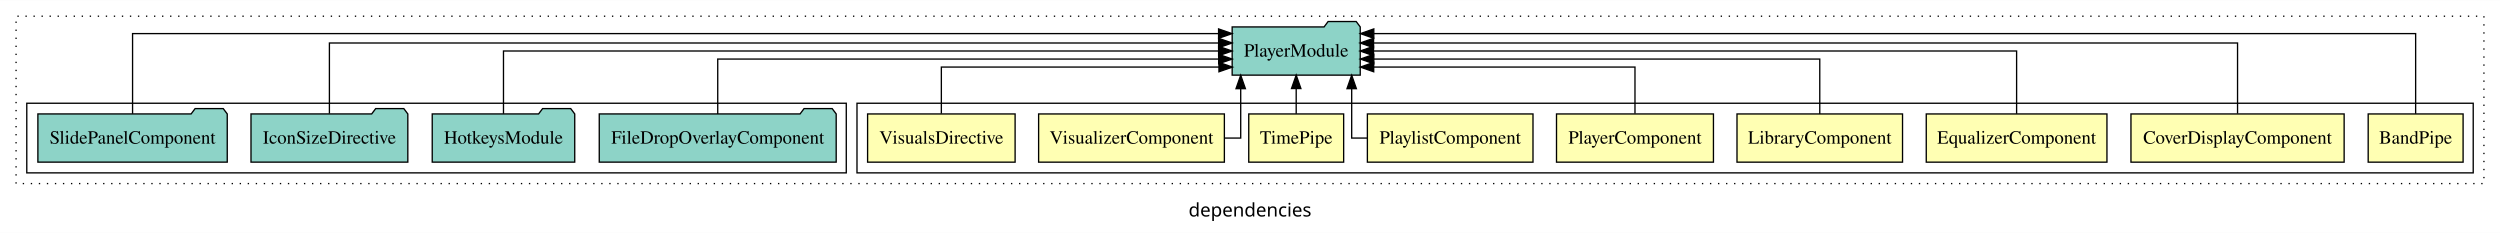
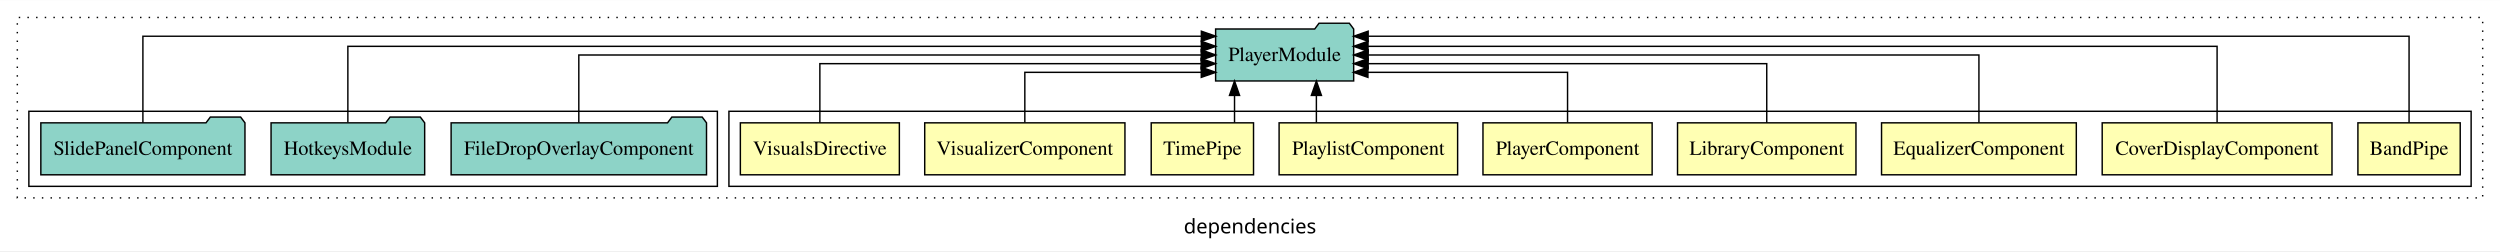
- <svg xmlns="http://www.w3.org/2000/svg" width="1867pt" height="174pt" viewBox="0.00 0.00 1867.00 173.80">
+ <svg xmlns="http://www.w3.org/2000/svg" width="1732pt" height="174pt" viewBox="0.00 0.00 1732.00 173.80">
  <g id="graph0" class="graph" transform="scale(1 1) rotate(0) translate(4 169.8)">
-     <polygon fill="white" stroke="transparent" points="-4,4 -4,-169.8 1863,-169.8 1863,4 -4,4" />
-     <text text-anchor="middle" x="929.5" y="-8.2" font-family="sans-serif" font-size="14.00">dependencies</text>
+     <polygon fill="white" stroke="transparent" points="-4,4 -4,-169.8 1728,-169.8 1728,4 -4,4" />
+     <text text-anchor="middle" x="862" y="-8.2" font-family="sans-serif" font-size="14.00">dependencies</text>
    <g id="clust1" class="cluster">
-       <polygon fill="none" stroke="black" stroke-dasharray="1,5" points="8,-32.8 8,-157.8 1851,-157.8 1851,-32.8 8,-32.8" />
+       <polygon fill="none" stroke="black" stroke-dasharray="1,5" points="8,-32.8 8,-157.8 1716,-157.8 1716,-32.8 8,-32.8" />
    </g>
    <g id="clust2" class="cluster">
-       <polygon fill="none" stroke="black" points="636,-40.8 636,-92.8 1843,-92.8 1843,-40.8 636,-40.8" />
+       <polygon fill="none" stroke="black" points="501,-40.8 501,-92.8 1708,-92.8 1708,-40.8 501,-40.8" />
    </g>
    <g id="clust12" class="cluster">
-       <polygon fill="none" stroke="black" points="16,-40.8 16,-92.8 628,-92.8 628,-40.8 16,-40.8" />
+       <polygon fill="none" stroke="black" points="16,-40.8 16,-92.8 493,-92.8 493,-40.8 16,-40.8" />
    </g>
    <g id="node1" class="node">
-       <polygon fill="#ffffb3" stroke="black" points="1835.44,-84.8 1764.56,-84.8 1764.56,-48.8 1835.44,-48.8 1835.44,-84.8" />
-       <text text-anchor="middle" x="1800" y="-62.6" font-family="Times,serif" font-size="14.00">BandPipe</text>
+       <polygon fill="#ffffb3" stroke="black" points="1700.44,-84.8 1629.56,-84.8 1629.56,-48.8 1700.44,-48.8 1700.44,-84.8" />
+       <text text-anchor="middle" x="1665" y="-62.6" font-family="Times,serif" font-size="14.00">BandPipe</text>
    </g>
    <g id="node10" class="node">
-       <polygon fill="#8dd3c7" stroke="black" points="1011.82,-149.8 1008.82,-153.8 987.82,-153.8 984.82,-149.8 916.18,-149.8 916.18,-113.8 1011.82,-113.8 1011.82,-149.8" />
-       <text text-anchor="middle" x="964" y="-127.6" font-family="Times,serif" font-size="14.00">PlayerModule</text>
+       <polygon fill="#8dd3c7" stroke="black" points="933.82,-149.8 930.82,-153.8 909.82,-153.8 906.82,-149.8 838.18,-149.8 838.18,-113.8 933.82,-113.8 933.82,-149.8" />
+       <text text-anchor="middle" x="886" y="-127.6" font-family="Times,serif" font-size="14.00">PlayerModule</text>
    </g>
    <g id="edge1" class="edge">
-       <path fill="none" stroke="black" d="M1800,-84.89C1800,-107.93 1800,-144.8 1800,-144.8 1800,-144.8 1021.95,-144.8 1021.95,-144.8" />
-       <polygon fill="black" stroke="black" points="1021.95,-141.3 1011.95,-144.8 1021.95,-148.3 1021.95,-141.3" />
+       <path fill="none" stroke="black" d="M1665,-84.89C1665,-107.93 1665,-144.8 1665,-144.8 1665,-144.8 943.85,-144.8 943.85,-144.8" />
+       <polygon fill="black" stroke="black" points="943.85,-141.3 933.85,-144.8 943.85,-148.3 943.85,-141.3" />
    </g>
    <g id="node2" class="node">
-       <polygon fill="#ffffb3" stroke="black" points="1746.6,-84.8 1587.4,-84.8 1587.4,-48.8 1746.6,-48.8 1746.6,-84.8" />
-       <text text-anchor="middle" x="1667" y="-62.6" font-family="Times,serif" font-size="14.00">CoverDisplayComponent</text>
+       <polygon fill="#ffffb3" stroke="black" points="1611.6,-84.8 1452.4,-84.8 1452.4,-48.8 1611.6,-48.8 1611.6,-84.8" />
+       <text text-anchor="middle" x="1532" y="-62.6" font-family="Times,serif" font-size="14.00">CoverDisplayComponent</text>
    </g>
    <g id="edge2" class="edge">
-       <path fill="none" stroke="black" d="M1667,-85.08C1667,-106.12 1667,-137.8 1667,-137.8 1667,-137.8 1021.77,-137.8 1021.77,-137.8" />
-       <polygon fill="black" stroke="black" points="1021.77,-134.3 1011.77,-137.8 1021.77,-141.3 1021.77,-134.3" />
+       <path fill="none" stroke="black" d="M1532,-85.08C1532,-106.12 1532,-137.8 1532,-137.8 1532,-137.8 943.76,-137.8 943.76,-137.8" />
+       <polygon fill="black" stroke="black" points="943.76,-134.3 933.76,-137.8 943.76,-141.3 943.76,-134.3" />
    </g>
    <g id="node3" class="node">
-       <polygon fill="#ffffb3" stroke="black" points="1569.47,-84.8 1434.53,-84.8 1434.53,-48.8 1569.47,-48.8 1569.47,-84.8" />
-       <text text-anchor="middle" x="1502" y="-62.6" font-family="Times,serif" font-size="14.00">EqualizerComponent</text>
+       <polygon fill="#ffffb3" stroke="black" points="1434.47,-84.8 1299.53,-84.8 1299.53,-48.8 1434.47,-48.8 1434.47,-84.8" />
+       <text text-anchor="middle" x="1367" y="-62.6" font-family="Times,serif" font-size="14.00">EqualizerComponent</text>
    </g>
    <g id="edge3" class="edge">
-       <path fill="none" stroke="black" d="M1502,-84.91C1502,-104.14 1502,-131.8 1502,-131.8 1502,-131.8 1021.74,-131.8 1021.74,-131.8" />
-       <polygon fill="black" stroke="black" points="1021.74,-128.3 1011.74,-131.8 1021.74,-135.3 1021.74,-128.3" />
+       <path fill="none" stroke="black" d="M1367,-84.91C1367,-104.14 1367,-131.8 1367,-131.8 1367,-131.8 943.88,-131.8 943.88,-131.8" />
+       <polygon fill="black" stroke="black" points="943.88,-128.3 933.88,-131.8 943.88,-135.3 943.88,-128.3" />
    </g>
    <g id="node4" class="node">
-       <polygon fill="#ffffb3" stroke="black" points="1416.81,-84.8 1293.19,-84.8 1293.19,-48.8 1416.81,-48.8 1416.81,-84.8" />
-       <text text-anchor="middle" x="1355" y="-62.6" font-family="Times,serif" font-size="14.00">LibraryComponent</text>
+       <polygon fill="#ffffb3" stroke="black" points="1281.81,-84.8 1158.19,-84.8 1158.19,-48.8 1281.81,-48.8 1281.81,-84.8" />
+       <text text-anchor="middle" x="1220" y="-62.6" font-family="Times,serif" font-size="14.00">LibraryComponent</text>
    </g>
    <g id="edge4" class="edge">
-       <path fill="none" stroke="black" d="M1355,-84.82C1355,-102.17 1355,-125.8 1355,-125.8 1355,-125.8 1021.94,-125.8 1021.94,-125.8" />
-       <polygon fill="black" stroke="black" points="1021.94,-122.3 1011.94,-125.8 1021.94,-129.3 1021.94,-122.3" />
+       <path fill="none" stroke="black" d="M1220,-84.82C1220,-102.17 1220,-125.8 1220,-125.8 1220,-125.8 943.85,-125.8 943.85,-125.8" />
+       <polygon fill="black" stroke="black" points="943.85,-122.3 933.85,-125.8 943.85,-129.3 943.85,-122.3" />
    </g>
    <g id="node5" class="node">
-       <polygon fill="#ffffb3" stroke="black" points="1275.6,-84.8 1158.4,-84.8 1158.4,-48.8 1275.6,-48.8 1275.6,-84.8" />
-       <text text-anchor="middle" x="1217" y="-62.6" font-family="Times,serif" font-size="14.00">PlayerComponent</text>
+       <polygon fill="#ffffb3" stroke="black" points="1140.6,-84.8 1023.4,-84.8 1023.4,-48.8 1140.6,-48.8 1140.6,-84.8" />
+       <text text-anchor="middle" x="1082" y="-62.6" font-family="Times,serif" font-size="14.00">PlayerComponent</text>
    </g>
    <g id="edge5" class="edge">
-       <path fill="none" stroke="black" d="M1217,-85.04C1217,-100.37 1217,-119.8 1217,-119.8 1217,-119.8 1021.88,-119.8 1021.88,-119.8" />
-       <polygon fill="black" stroke="black" points="1021.88,-116.3 1011.88,-119.8 1021.88,-123.3 1021.88,-116.3" />
+       <path fill="none" stroke="black" d="M1082,-85.04C1082,-100.37 1082,-119.8 1082,-119.8 1082,-119.8 943.7,-119.8 943.7,-119.8" />
+       <polygon fill="black" stroke="black" points="943.7,-116.3 933.7,-119.8 943.7,-123.3 943.7,-116.3" />
    </g>
    <g id="node6" class="node">
-       <polygon fill="#ffffb3" stroke="black" points="1140.84,-84.8 1017.16,-84.8 1017.16,-48.8 1140.84,-48.8 1140.84,-84.8" />
-       <text text-anchor="middle" x="1079" y="-62.6" font-family="Times,serif" font-size="14.00">PlaylistComponent</text>
+       <polygon fill="#ffffb3" stroke="black" points="1005.84,-84.8 882.16,-84.8 882.16,-48.8 1005.84,-48.8 1005.84,-84.8" />
+       <text text-anchor="middle" x="944" y="-62.6" font-family="Times,serif" font-size="14.00">PlaylistComponent</text>
    </g>
    <g id="edge6" class="edge">
-       <path fill="none" stroke="black" d="M1017.26,-66.8C1010.18,-66.8 1005.44,-66.8 1005.44,-66.8 1005.44,-66.8 1005.44,-103.69 1005.44,-103.69" />
-       <polygon fill="black" stroke="black" points="1001.94,-103.69 1005.44,-113.69 1008.94,-103.69 1001.94,-103.69" />
+       <path fill="none" stroke="black" d="M907.99,-84.91C907.99,-84.91 907.99,-103.79 907.99,-103.79" />
+       <polygon fill="black" stroke="black" points="904.49,-103.79 907.99,-113.79 911.49,-103.79 904.49,-103.79" />
    </g>
    <g id="node7" class="node">
-       <polygon fill="#ffffb3" stroke="black" points="999.44,-84.8 928.56,-84.8 928.56,-48.8 999.44,-48.8 999.44,-84.8" />
-       <text text-anchor="middle" x="964" y="-62.6" font-family="Times,serif" font-size="14.00">TimePipe</text>
+       <polygon fill="#ffffb3" stroke="black" points="864.44,-84.8 793.56,-84.8 793.56,-48.8 864.44,-48.8 864.44,-84.8" />
+       <text text-anchor="middle" x="829" y="-62.6" font-family="Times,serif" font-size="14.00">TimePipe</text>
    </g>
    <g id="edge7" class="edge">
-       <path fill="none" stroke="black" d="M964,-84.91C964,-84.91 964,-103.79 964,-103.79" />
-       <polygon fill="black" stroke="black" points="960.5,-103.79 964,-113.79 967.5,-103.79 960.5,-103.79" />
+       <path fill="none" stroke="black" d="M851.28,-84.91C851.28,-84.91 851.28,-103.79 851.28,-103.79" />
+       <polygon fill="black" stroke="black" points="847.78,-103.79 851.28,-113.79 854.78,-103.79 847.78,-103.79" />
    </g>
    <g id="node8" class="node">
-       <polygon fill="#ffffb3" stroke="black" points="910.36,-84.8 771.64,-84.8 771.64,-48.8 910.36,-48.8 910.36,-84.8" />
-       <text text-anchor="middle" x="841" y="-62.6" font-family="Times,serif" font-size="14.00">VisualizerComponent</text>
+       <polygon fill="#ffffb3" stroke="black" points="775.36,-84.8 636.64,-84.8 636.64,-48.8 775.36,-48.8 775.36,-84.8" />
+       <text text-anchor="middle" x="706" y="-62.6" font-family="Times,serif" font-size="14.00">VisualizerComponent</text>
    </g>
    <g id="edge8" class="edge">
-       <path fill="none" stroke="black" d="M910.53,-66.8C917.78,-66.8 922.56,-66.8 922.56,-66.8 922.56,-66.8 922.56,-103.69 922.56,-103.69" />
-       <polygon fill="black" stroke="black" points="919.06,-103.69 922.56,-113.69 926.06,-103.69 919.06,-103.69" />
+       <path fill="none" stroke="black" d="M706,-85.04C706,-100.37 706,-119.8 706,-119.8 706,-119.8 828.24,-119.8 828.24,-119.8" />
+       <polygon fill="black" stroke="black" points="828.24,-123.3 838.24,-119.8 828.24,-116.3 828.24,-123.3" />
    </g>
    <g id="node9" class="node">
-       <polygon fill="#ffffb3" stroke="black" points="754.08,-84.8 643.92,-84.8 643.92,-48.8 754.08,-48.8 754.08,-84.8" />
-       <text text-anchor="middle" x="699" y="-62.6" font-family="Times,serif" font-size="14.00">VisualsDirective</text>
+       <polygon fill="#ffffb3" stroke="black" points="619.08,-84.8 508.92,-84.8 508.92,-48.8 619.08,-48.8 619.08,-84.8" />
+       <text text-anchor="middle" x="564" y="-62.6" font-family="Times,serif" font-size="14.00">VisualsDirective</text>
    </g>
    <g id="edge9" class="edge">
-       <path fill="none" stroke="black" d="M699,-85.04C699,-100.37 699,-119.8 699,-119.8 699,-119.8 906.32,-119.8 906.32,-119.8" />
-       <polygon fill="black" stroke="black" points="906.32,-123.3 916.32,-119.8 906.32,-116.3 906.32,-123.3" />
+       <path fill="none" stroke="black" d="M564,-84.82C564,-102.17 564,-125.8 564,-125.8 564,-125.8 828.14,-125.8 828.14,-125.8" />
+       <polygon fill="black" stroke="black" points="828.14,-129.3 838.14,-125.8 828.14,-122.3 828.14,-129.3" />
    </g>
    <g id="node11" class="node">
-       <polygon fill="#8dd3c7" stroke="black" points="620.47,-84.8 617.47,-88.8 596.47,-88.8 593.47,-84.8 443.53,-84.8 443.53,-48.8 620.47,-48.8 620.47,-84.8" />
-       <text text-anchor="middle" x="532" y="-62.6" font-family="Times,serif" font-size="14.00">FileDropOverlayComponent</text>
+       <polygon fill="#8dd3c7" stroke="black" points="485.47,-84.8 482.47,-88.8 461.47,-88.8 458.47,-84.8 308.53,-84.8 308.53,-48.8 485.47,-48.8 485.47,-84.8" />
+       <text text-anchor="middle" x="397" y="-62.6" font-family="Times,serif" font-size="14.00">FileDropOverlayComponent</text>
    </g>
    <g id="edge10" class="edge">
-       <path fill="none" stroke="black" d="M532,-84.82C532,-102.17 532,-125.8 532,-125.8 532,-125.8 906.12,-125.8 906.12,-125.8" />
-       <polygon fill="black" stroke="black" points="906.12,-129.3 916.12,-125.8 906.12,-122.3 906.12,-129.3" />
+       <path fill="none" stroke="black" d="M397,-84.91C397,-104.14 397,-131.8 397,-131.8 397,-131.8 828.22,-131.8 828.22,-131.8" />
+       <polygon fill="black" stroke="black" points="828.22,-135.3 838.22,-131.8 828.22,-128.3 828.22,-135.3" />
    </g>
    <g id="node12" class="node">
-       <polygon fill="#8dd3c7" stroke="black" points="425.21,-84.8 422.21,-88.8 401.21,-88.8 398.21,-84.8 318.79,-84.8 318.79,-48.8 425.21,-48.8 425.21,-84.8" />
-       <text text-anchor="middle" x="372" y="-62.6" font-family="Times,serif" font-size="14.00">HotkeysModule</text>
+       <polygon fill="#8dd3c7" stroke="black" points="290.21,-84.8 287.21,-88.8 266.21,-88.8 263.21,-84.8 183.79,-84.8 183.79,-48.8 290.21,-48.8 290.21,-84.8" />
+       <text text-anchor="middle" x="237" y="-62.6" font-family="Times,serif" font-size="14.00">HotkeysModule</text>
    </g>
    <g id="edge11" class="edge">
-       <path fill="none" stroke="black" d="M372,-84.91C372,-104.14 372,-131.8 372,-131.8 372,-131.8 906.06,-131.8 906.06,-131.8" />
-       <polygon fill="black" stroke="black" points="906.06,-135.3 916.06,-131.8 906.06,-128.3 906.06,-135.3" />
+       <path fill="none" stroke="black" d="M237,-85.08C237,-106.12 237,-137.8 237,-137.8 237,-137.8 828.28,-137.8 828.28,-137.8" />
+       <polygon fill="black" stroke="black" points="828.28,-141.3 838.28,-137.8 828.28,-134.3 828.28,-141.3" />
    </g>
    <g id="node13" class="node">
-       <polygon fill="#8dd3c7" stroke="black" points="300.56,-84.8 297.56,-88.8 276.56,-88.8 273.56,-84.8 183.44,-84.8 183.44,-48.8 300.56,-48.8 300.56,-84.8" />
-       <text text-anchor="middle" x="242" y="-62.6" font-family="Times,serif" font-size="14.00">IconSizeDirective</text>
-     </g>
-     <g id="edge12" class="edge">
-       <path fill="none" stroke="black" d="M242,-85.08C242,-106.12 242,-137.8 242,-137.8 242,-137.8 906.07,-137.8 906.07,-137.8" />
-       <polygon fill="black" stroke="black" points="906.07,-141.3 916.07,-137.8 906.07,-134.3 906.07,-141.3" />
-     </g>
-     <g id="node14" class="node">
      <polygon fill="#8dd3c7" stroke="black" points="165.71,-84.8 162.71,-88.8 141.71,-88.8 138.71,-84.8 24.29,-84.8 24.29,-48.8 165.71,-48.8 165.71,-84.8" />
      <text text-anchor="middle" x="95" y="-62.6" font-family="Times,serif" font-size="14.00">SlidePanelComponent</text>
    </g>
-     <g id="edge13" class="edge">
-       <path fill="none" stroke="black" d="M95,-84.89C95,-107.93 95,-144.8 95,-144.8 95,-144.8 906.04,-144.8 906.04,-144.8" />
-       <polygon fill="black" stroke="black" points="906.04,-148.3 916.04,-144.8 906.04,-141.3 906.04,-148.3" />
+     <g id="edge12" class="edge">
+       <path fill="none" stroke="black" d="M95,-84.89C95,-107.93 95,-144.8 95,-144.8 95,-144.8 828.3,-144.8 828.3,-144.8" />
+       <polygon fill="black" stroke="black" points="828.3,-148.3 838.3,-144.8 828.3,-141.3 828.3,-148.3" />
    </g>
  </g>
</svg>
